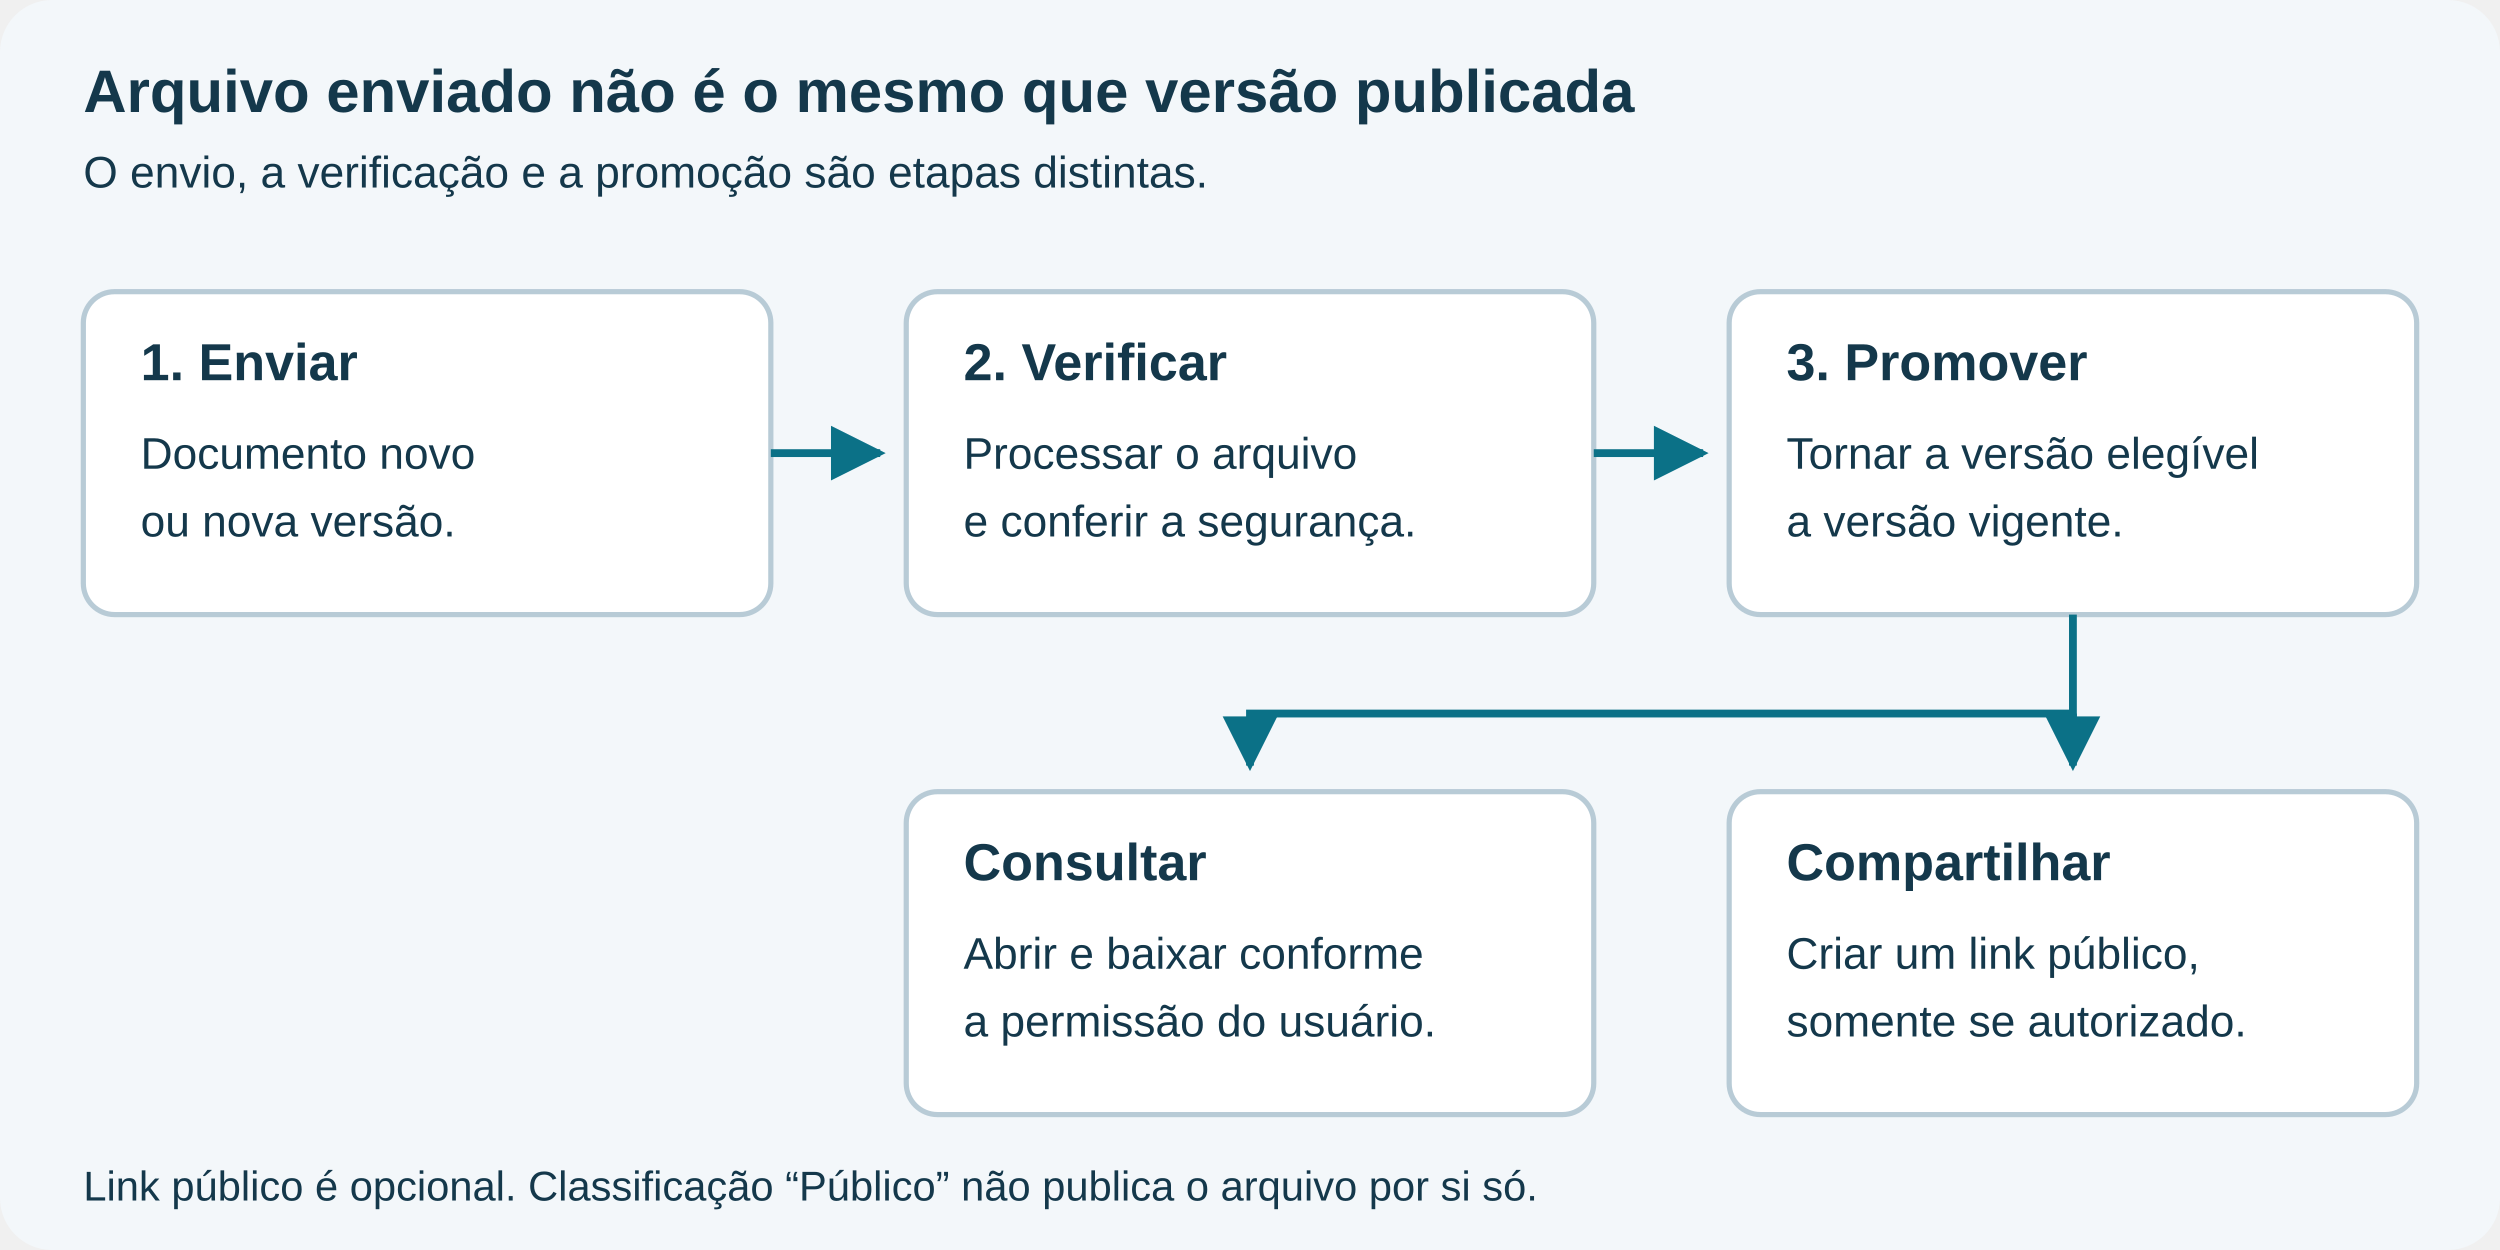
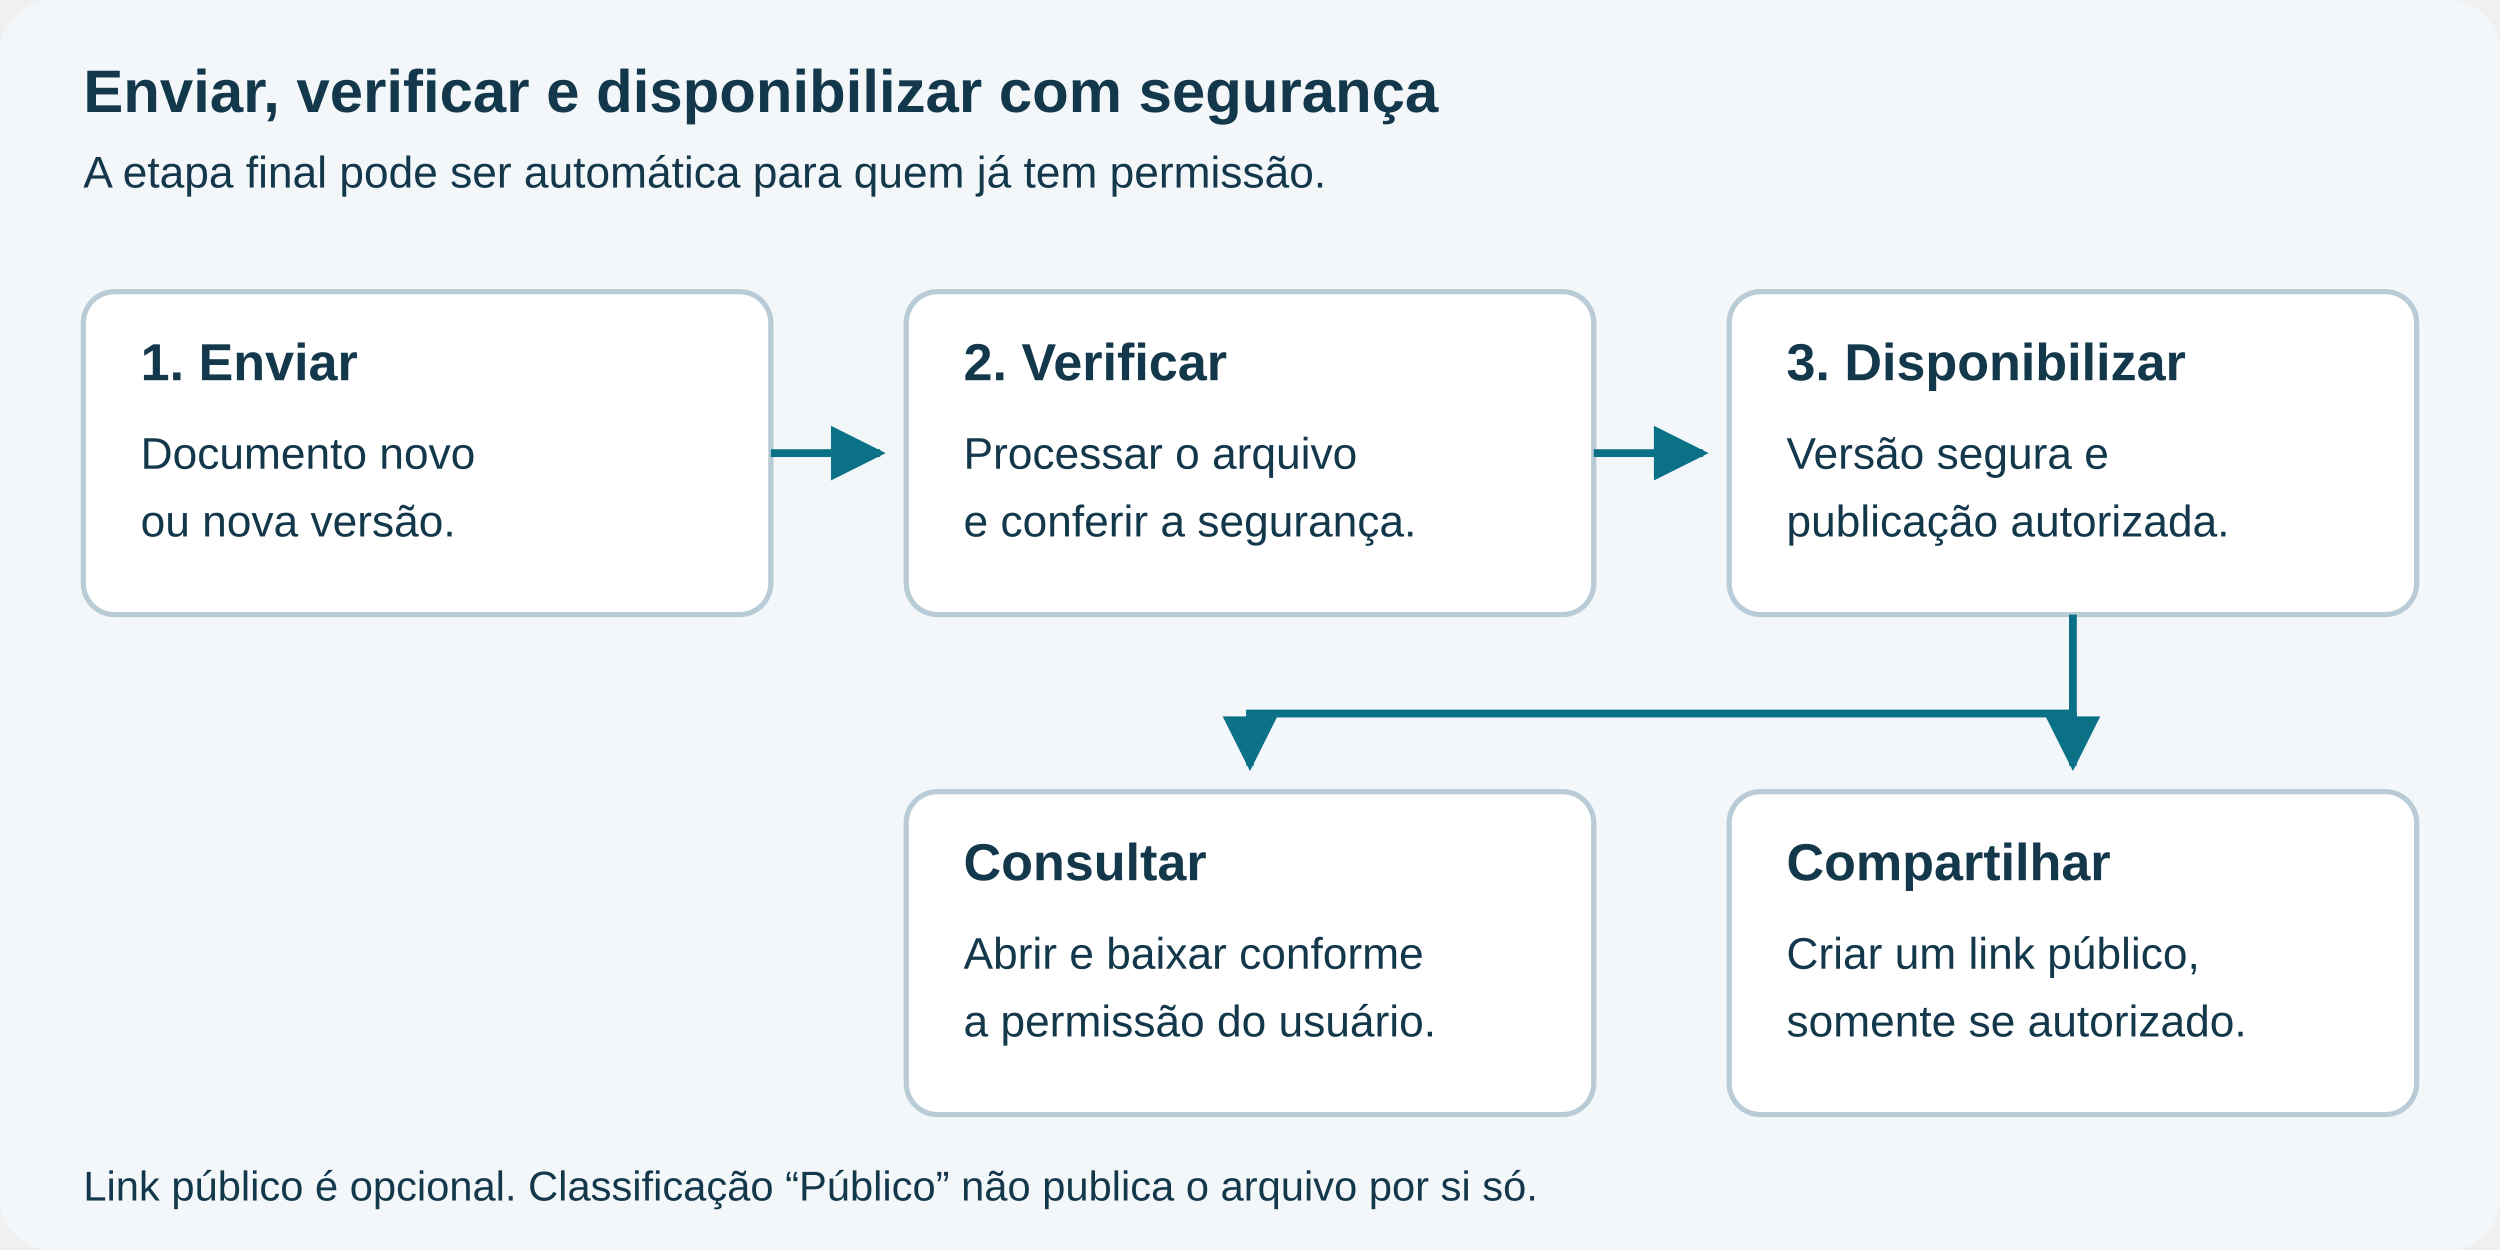
<svg xmlns="http://www.w3.org/2000/svg" viewBox="0 0 960 480" role="img" aria-labelledby="title desc">
  <defs>
    <marker id="arrow" viewBox="0 0 10 10" refX="9" refY="5" markerWidth="7" markerHeight="7" orient="auto-start-reverse">
      <path d="M0 0 10 5 0 10Z" fill="#0b7187" />
    </marker>
  </defs>
  <rect width="960" height="480" rx="20" fill="#f3f7fa" />
  <g font-family="Arial, Helvetica, sans-serif" fill="#14384b">
-     <text x="32" y="43" font-size="23" font-weight="700">Arquivo enviado não é o mesmo que versão publicada</text>
-     <text x="32" y="72" font-size="17">O envio, a verificação e a promoção são etapas distintas.</text>
+     <text x="32" y="43" font-size="23" font-weight="700">Enviar, verificar e disponibilizar com segurança</text>
+     <text x="32" y="72" font-size="17">A etapa final pode ser automática para quem já tem permissão.</text>
    <g fill="#fff" stroke="#b8cbd6" stroke-width="2">
      <rect x="32" y="112" width="264" height="124" rx="12" />
      <rect x="348" y="112" width="264" height="124" rx="12" />
      <rect x="664" y="112" width="264" height="124" rx="12" />
      <rect x="348" y="304" width="264" height="124" rx="12" />
      <rect x="664" y="304" width="264" height="124" rx="12" />
    </g>
    <g font-size="20" font-weight="700">
      <text x="54" y="146">1. Enviar</text>
      <text x="370" y="146">2. Verificar</text>
-       <text x="686" y="146">3. Promover</text>
+       <text x="686" y="146">3. Disponibilizar</text>
      <text x="370" y="338">Consultar</text>
      <text x="686" y="338">Compartilhar</text>
    </g>
    <g font-size="17">
      <text x="54" y="180">Documento novo</text>
      <text x="54" y="206">ou nova versão.</text>
      <text x="370" y="180">Processar o arquivo</text>
      <text x="370" y="206">e conferir a segurança.</text>
-       <text x="686" y="180">Tornar a versão elegível</text>
-       <text x="686" y="206">a versão vigente.</text>
+       <text x="686" y="180">Versão segura e</text>
+       <text x="686" y="206">publicação autorizada.</text>
      <text x="370" y="372">Abrir e baixar conforme</text>
      <text x="370" y="398">a permissão do usuário.</text>
      <text x="686" y="372">Criar um link público,</text>
      <text x="686" y="398">somente se autorizado.</text>
    </g>
    <g fill="none" stroke="#0b7187" stroke-width="3" marker-end="url(#arrow)">
      <path d="M296 174H338" />
      <path d="M612 174H654" />
      <path d="M796 236V274H480V294" />
      <path d="M796 274V294" />
    </g>
    <text x="32" y="461" font-size="16">Link público é opcional. Classificação “Público” não publica o arquivo por si só.</text>
  </g>
</svg>
